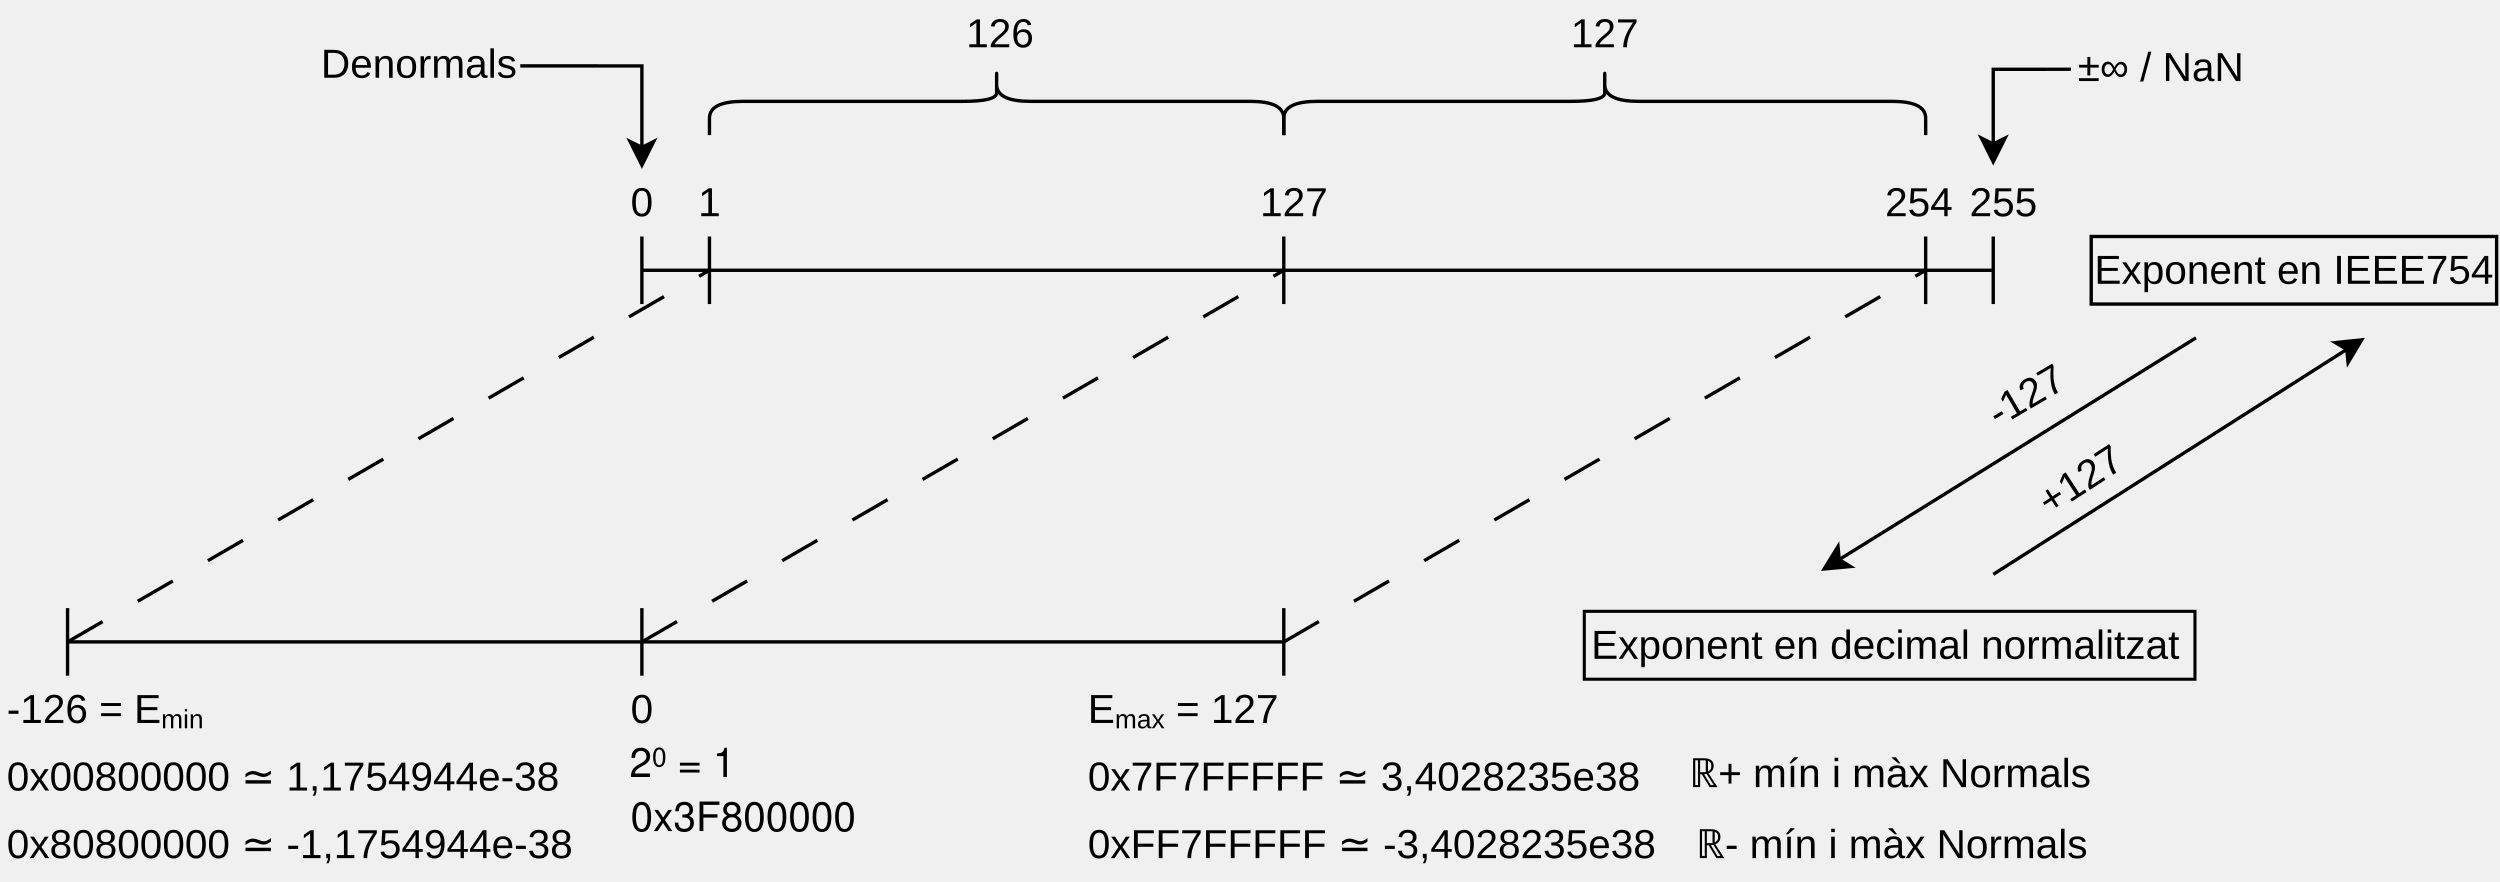
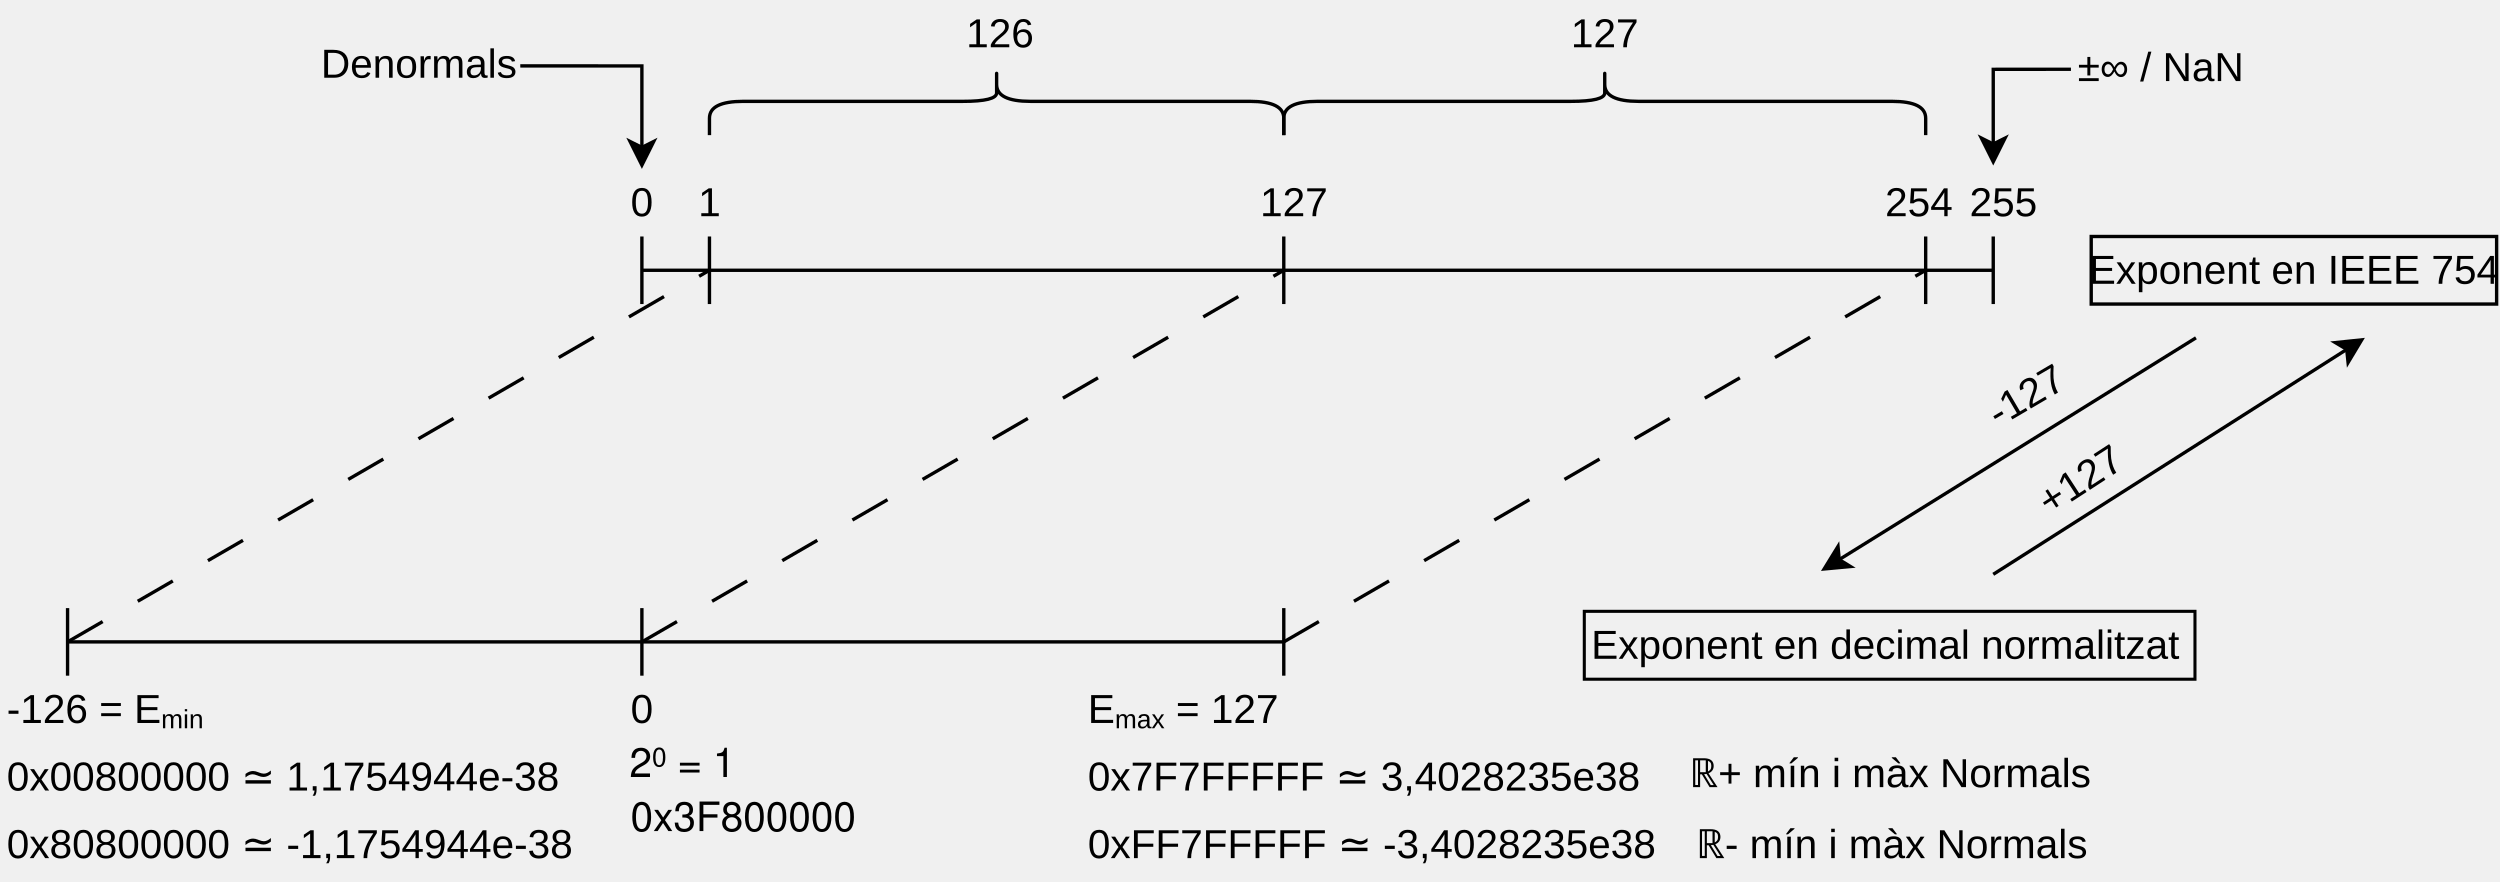
<svg xmlns="http://www.w3.org/2000/svg" version="1.1" width="740px" height="261px" viewBox="0 0 740 261" id="svg141">
  <defs id="defs1" />
  <g id="g141">
    <path d="M 190,190 380,80" fill="none" stroke="#000000" style="stroke:#000000" stroke-miterlimit="10" stroke-dasharray="12, 12" id="path2" />
    <path d="M 380,190 570,80" fill="none" stroke="#000000" style="stroke:#000000" stroke-miterlimit="10" stroke-dasharray="12, 12" id="path4" />
    <path d="M 20,190 210,80" fill="none" stroke="#000000" style="stroke:#000000" stroke-miterlimit="10" stroke-dasharray="12, 12" id="path6" />
    <text x="190" y="64" fill="#000000" font-family="'Liberation Sans', Arial, Helvetica, sans-serif" font-size="12px" text-anchor="middle" id="text9">0</text>
    <text x="2" y="214" fill="#000000" font-family="'Liberation Sans', Arial, Helvetica, sans-serif" font-size="12px" id="text13">-126 = E<tspan style="font-size:65%;baseline-shift:sub" id="tspan145">min</tspan>
    </text>
    <text x="210" y="64" fill="#000000" font-family="'Liberation Sans', Arial, Helvetica, sans-serif" font-size="12px" text-anchor="middle" id="text17">1</text>
    <text x="568" y="64" fill="#000000" font-family="'Liberation Sans', Arial, Helvetica, sans-serif" font-size="12px" text-anchor="middle" id="text21">254</text>
    <text x="593" y="64" fill="#000000" font-family="'Liberation Sans', Arial, Helvetica, sans-serif" font-size="12px" text-anchor="middle" id="text25">255</text>
    <text x="383" y="64" fill="#000000" font-family="'Liberation Sans', Arial, Helvetica, sans-serif" font-size="12px" text-anchor="middle" id="text29">127</text>
    <path d="M 20,190 H 380" fill="none" stroke="#000000" style="stroke:#000000" stroke-miterlimit="10" id="path33" />
    <path d="m 190,180 v 20" fill="none" stroke="#000000" style="stroke:#000000" stroke-miterlimit="10" id="path35" />
    <path d="m 20,180 v 20" fill="none" stroke="#000000" style="stroke:#000000" stroke-miterlimit="10" id="path37" />
    <path d="m 380,180 v 20" fill="none" stroke="#000000" style="stroke:#000000" stroke-miterlimit="10" id="path39" />
    <text x="190" y="214" fill="#000000" font-family="'Liberation Sans', Arial, Helvetica, sans-serif" font-size="12px" text-anchor="middle" id="text43">0</text>
    <path d="m 380,40 v -5 q 0,-5 -10,-5 h -65 q -10,0 -10,-5 v -2.5 q 0,-2.5 0,2.5 v 2.5 q 0,2.5 -10,2.5 h -65 q -10,0 -10,5 v 5" fill="none" stroke="#000000" style="stroke:#000000" stroke-miterlimit="10" pointer-events="all" id="path46" />
    <path d="M 190,80 H 590" fill="none" stroke="#000000" style="stroke:#000000" stroke-miterlimit="10" id="path48" />
    <path d="M 590,70 V 90" fill="none" stroke="#000000" style="stroke:#000000" stroke-miterlimit="10" id="path50" />
    <path d="M 380,70 V 90" fill="none" stroke="#000000" style="stroke:#000000" stroke-miterlimit="10" id="path52" />
    <path d="M 190,70 V 90" fill="none" stroke="#000000" style="stroke:#000000" stroke-miterlimit="10" id="path54" />
    <path d="M 210,70 V 90" fill="none" stroke="#000000" style="stroke:#000000" stroke-miterlimit="10" id="path56" />
    <path d="M 570,70 V 90" fill="none" stroke="#000000" style="stroke:#000000" stroke-miterlimit="10" id="path58" />
    <path d="m 570,40 v -5 q 0,-5 -10,-5 h -75 q -10,0 -10,-5 v -2.5 q 0,-2.5 0,2.5 v 2.5 q 0,2.5 -10,2.5 h -75 q -10,0 -10,5 v 5" fill="none" stroke="#000000" style="stroke:#000000" stroke-miterlimit="10" pointer-events="all" id="path60" />
    <text x="475" y="14" fill="#000000" font-family="'Liberation Sans', Arial, Helvetica, sans-serif" font-size="12px" text-anchor="middle" id="text63">127</text>
    <text x="296" y="14" fill="#000000" font-family="'Liberation Sans', Arial, Helvetica, sans-serif" font-size="12px" text-anchor="middle" id="text67">126</text>
    <rect x="619" y="70" width="120" height="20" fill="#ffffff" style="fill:none" stroke="#000000" pointer-events="all" id="rect70" />
-     <text x="679" y="84" fill="#000000" font-family="'Liberation Sans', Arial, Helvetica, sans-serif" font-size="12px" text-anchor="middle" id="text71">Exponent en IEEE754</text>
+     <text x="679" y="84" fill="#000000" font-family="'Liberation Sans', Arial, Helvetica, sans-serif" font-size="12px" text-anchor="middle" id="text71">Exponent en IEEE 754</text>
    <rect x="468.953" y="180.953" width="180.759" height="20.094" fill="#ffffff" style="fill:none;stroke-width:0.906" stroke="#000000" pointer-events="all" id="rect74" />
    <text x="471" y="195" fill="#000000" font-family="'Liberation Sans', Arial, Helvetica, sans-serif" font-size="12px" id="text75">Exponent en decimal normalitzat</text>
    <path d="M 590,170 694.63,103.42" fill="none" stroke="#000000" stroke-miterlimit="10" id="path78" />
    <path d="m 699.06,100.6 -4.03,6.71 -0.4,-3.89 -3.36,-2.01 z" fill="#000000" stroke="#000000" stroke-miterlimit="10" pointer-events="all" id="path79" />
    <path d="M 544.41,165.64 650,100" fill="none" stroke="#000000" stroke-miterlimit="10" id="path80" />
    <path d="m 539.95,168.41 4.1,-6.67 0.36,3.9 3.33,2.05 z" fill="#000000" stroke="#000000" stroke-miterlimit="10" pointer-events="all" id="path81" />
    <text x="457.9" y="408.644" fill="#000000" font-family="'Liberation Sans', Arial, Helvetica, sans-serif" font-size="12px" text-anchor="middle" id="text83" transform="rotate(-30.41903)">-127</text>
    <text x="439.03" y="458.562" fill="#000000" font-family="'Liberation Sans', Arial, Helvetica, sans-serif" font-size="12px" text-anchor="middle" id="text87" transform="rotate(-33.00484)">+127</text>
    <text x="322" y="214" fill="#000000" font-family="'Liberation Sans', Arial, Helvetica, sans-serif" font-size="12px" id="text93">E<tspan style="font-size:65%;baseline-shift:sub" id="tspan146">max</tspan> = 127</text>
    <text x="202" y="230" fill="#000000" font-family="'Liberation Sans', Arial, Helvetica, sans-serif" font-size="12px" text-anchor="middle" id="text97" style="font-style:normal;font-variant:normal;font-weight:normal;font-stretch:normal;font-size:12px;font-family:Helvetica;-inkscape-font-specification:'Helvetica, Normal';font-variant-ligatures:normal;font-variant-caps:normal;font-variant-numeric:normal;font-variant-east-asian:normal;text-anchor:middle">
      <tspan id="tspan143" x="202" y="230">2<tspan style="font-size:65%;baseline-shift:super" id="tspan144">0</tspan> = 1</tspan>
    </text>
    <text x="500" y="233" fill="#000000" font-family="'Liberation Sans', Arial, Helvetica, sans-serif" font-size="12px" id="text101">ℝ+ mín i màx Normals</text>
    <text x="2" y="234" fill="#000000" font-family="'Liberation Sans', Arial, Helvetica, sans-serif" font-size="12px" id="text105">0x00800000 ≃ 1,1754944e-38</text>
    <path d="m 154,19.5 36,0.02 v 24.11" fill="none" stroke="#000000" style="stroke:#000000" stroke-miterlimit="10" id="path110" />
    <path d="m 190,48.88 -3.5,-7 3.5,1.75 3.5,-1.75 z" fill="#000000" style="fill:#000000;stroke:#000000" stroke="#000000" stroke-miterlimit="10" pointer-events="all" id="path111" />
    <text x="124" y="23" fill="#000000" font-family="'Liberation Sans', Arial, Helvetica, sans-serif" font-size="12px" text-anchor="middle" id="text113">Denormals</text>
    <text x="502" y="254" fill="#000000" font-family="'Liberation Sans', Arial, Helvetica, sans-serif" font-size="12px" id="text117">ℝ- mín i màx Normals</text>
    <path d="m 613,20.5 -23,0.02 v 22.11" fill="none" stroke="#000000" style="stroke:#000000" stroke-miterlimit="10" id="path120" />
    <path d="m 590,47.88 -3.5,-7 3.5,1.75 3.5,-1.75 z" fill="#000000" style="fill:#000000;stroke:#000000" stroke="#000000" stroke-miterlimit="10" pointer-events="all" id="path121" />
    <text x="615" y="24" fill="#000000" font-family="'Liberation Sans', Arial, Helvetica, sans-serif" font-size="12px" id="text123">±∞ / NaN</text>
    <text x="2" y="254" fill="#000000" font-family="'Liberation Sans', Arial, Helvetica, sans-serif" font-size="12px" id="text127">0x80800000 ≃ -1,1754944e-38</text>
    <text x="322" y="234" fill="#000000" font-family="'Liberation Sans', Arial, Helvetica, sans-serif" font-size="12px" id="text131">0x7F7FFFFF ≃ 3,4028235e38</text>
    <text x="322" y="254" fill="#000000" font-family="'Liberation Sans', Arial, Helvetica, sans-serif" font-size="12px" id="text135">0xFF7FFFFF ≃ -3,4028235e38</text>
    <text x="220" y="246" fill="#000000" font-family="'Liberation Sans', Arial, Helvetica, sans-serif" font-size="12px" text-anchor="middle" id="text3" style="font-style:normal;font-variant:normal;font-weight:normal;font-stretch:normal;font-size:12px;font-family:Helvetica;-inkscape-font-specification:'Helvetica, Normal';font-variant-ligatures:normal;font-variant-caps:normal;font-variant-numeric:normal;font-variant-east-asian:normal;text-anchor:middle">
      <tspan id="tspan3" x="220" y="246">0x3F800000</tspan>
    </text>
  </g>
</svg>
